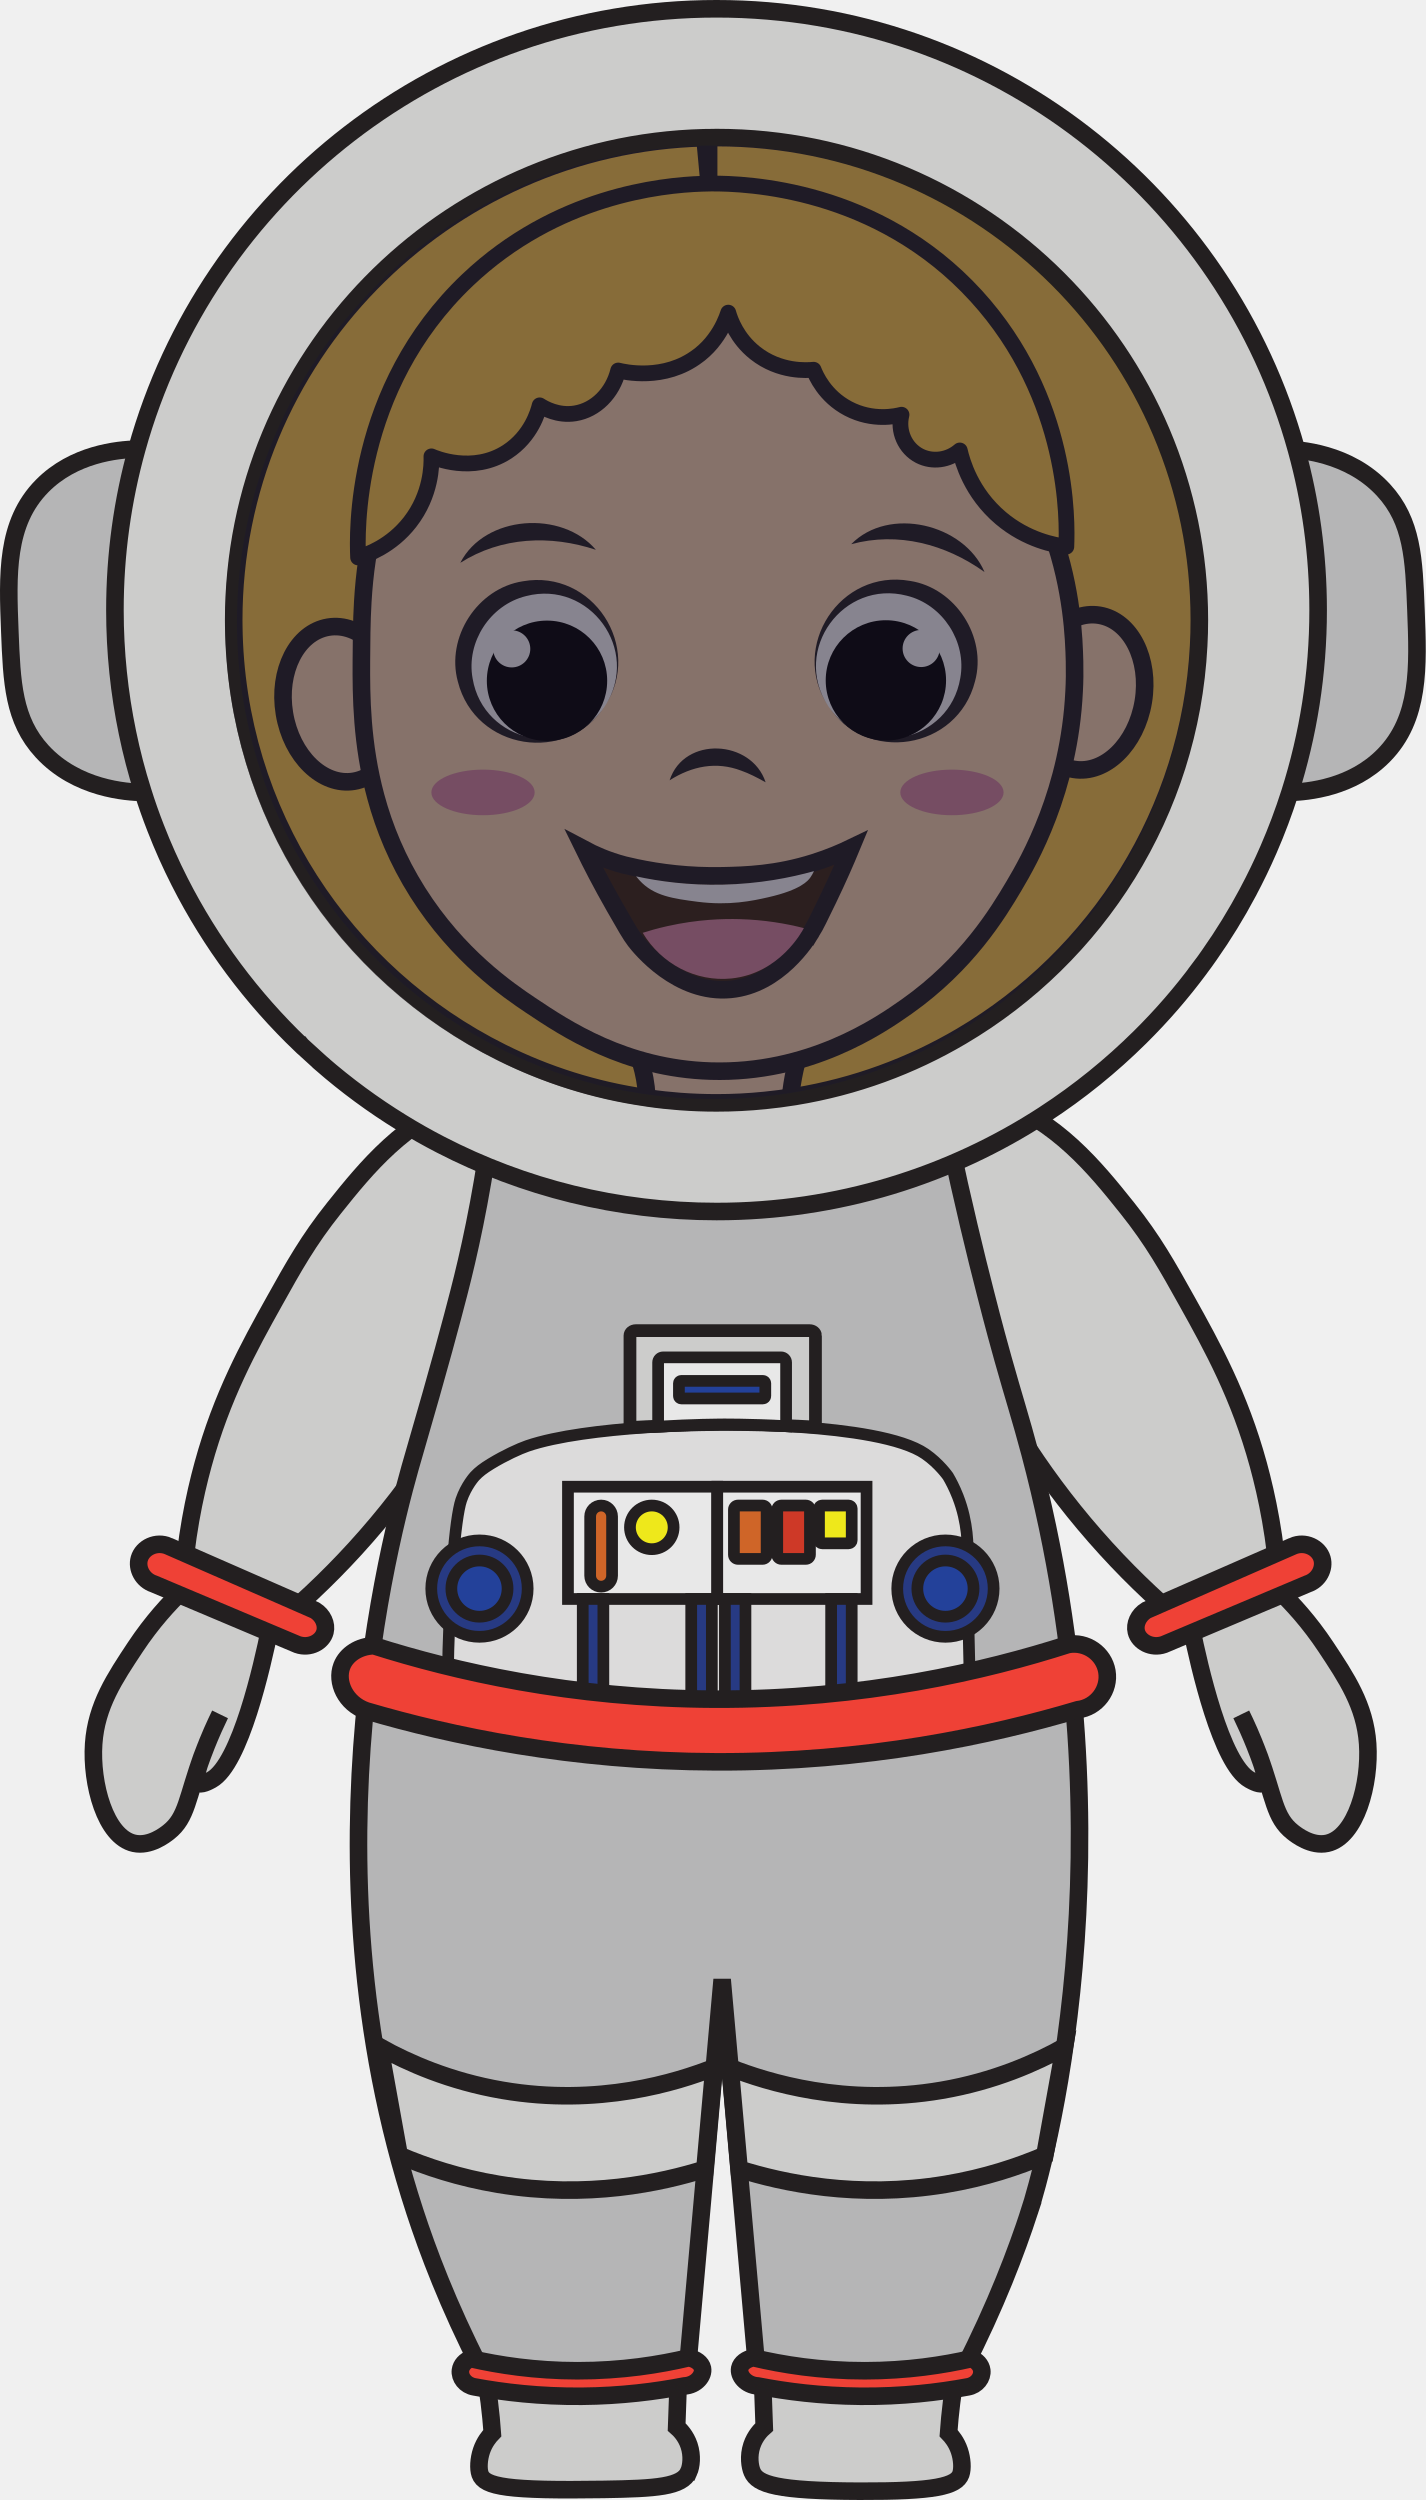
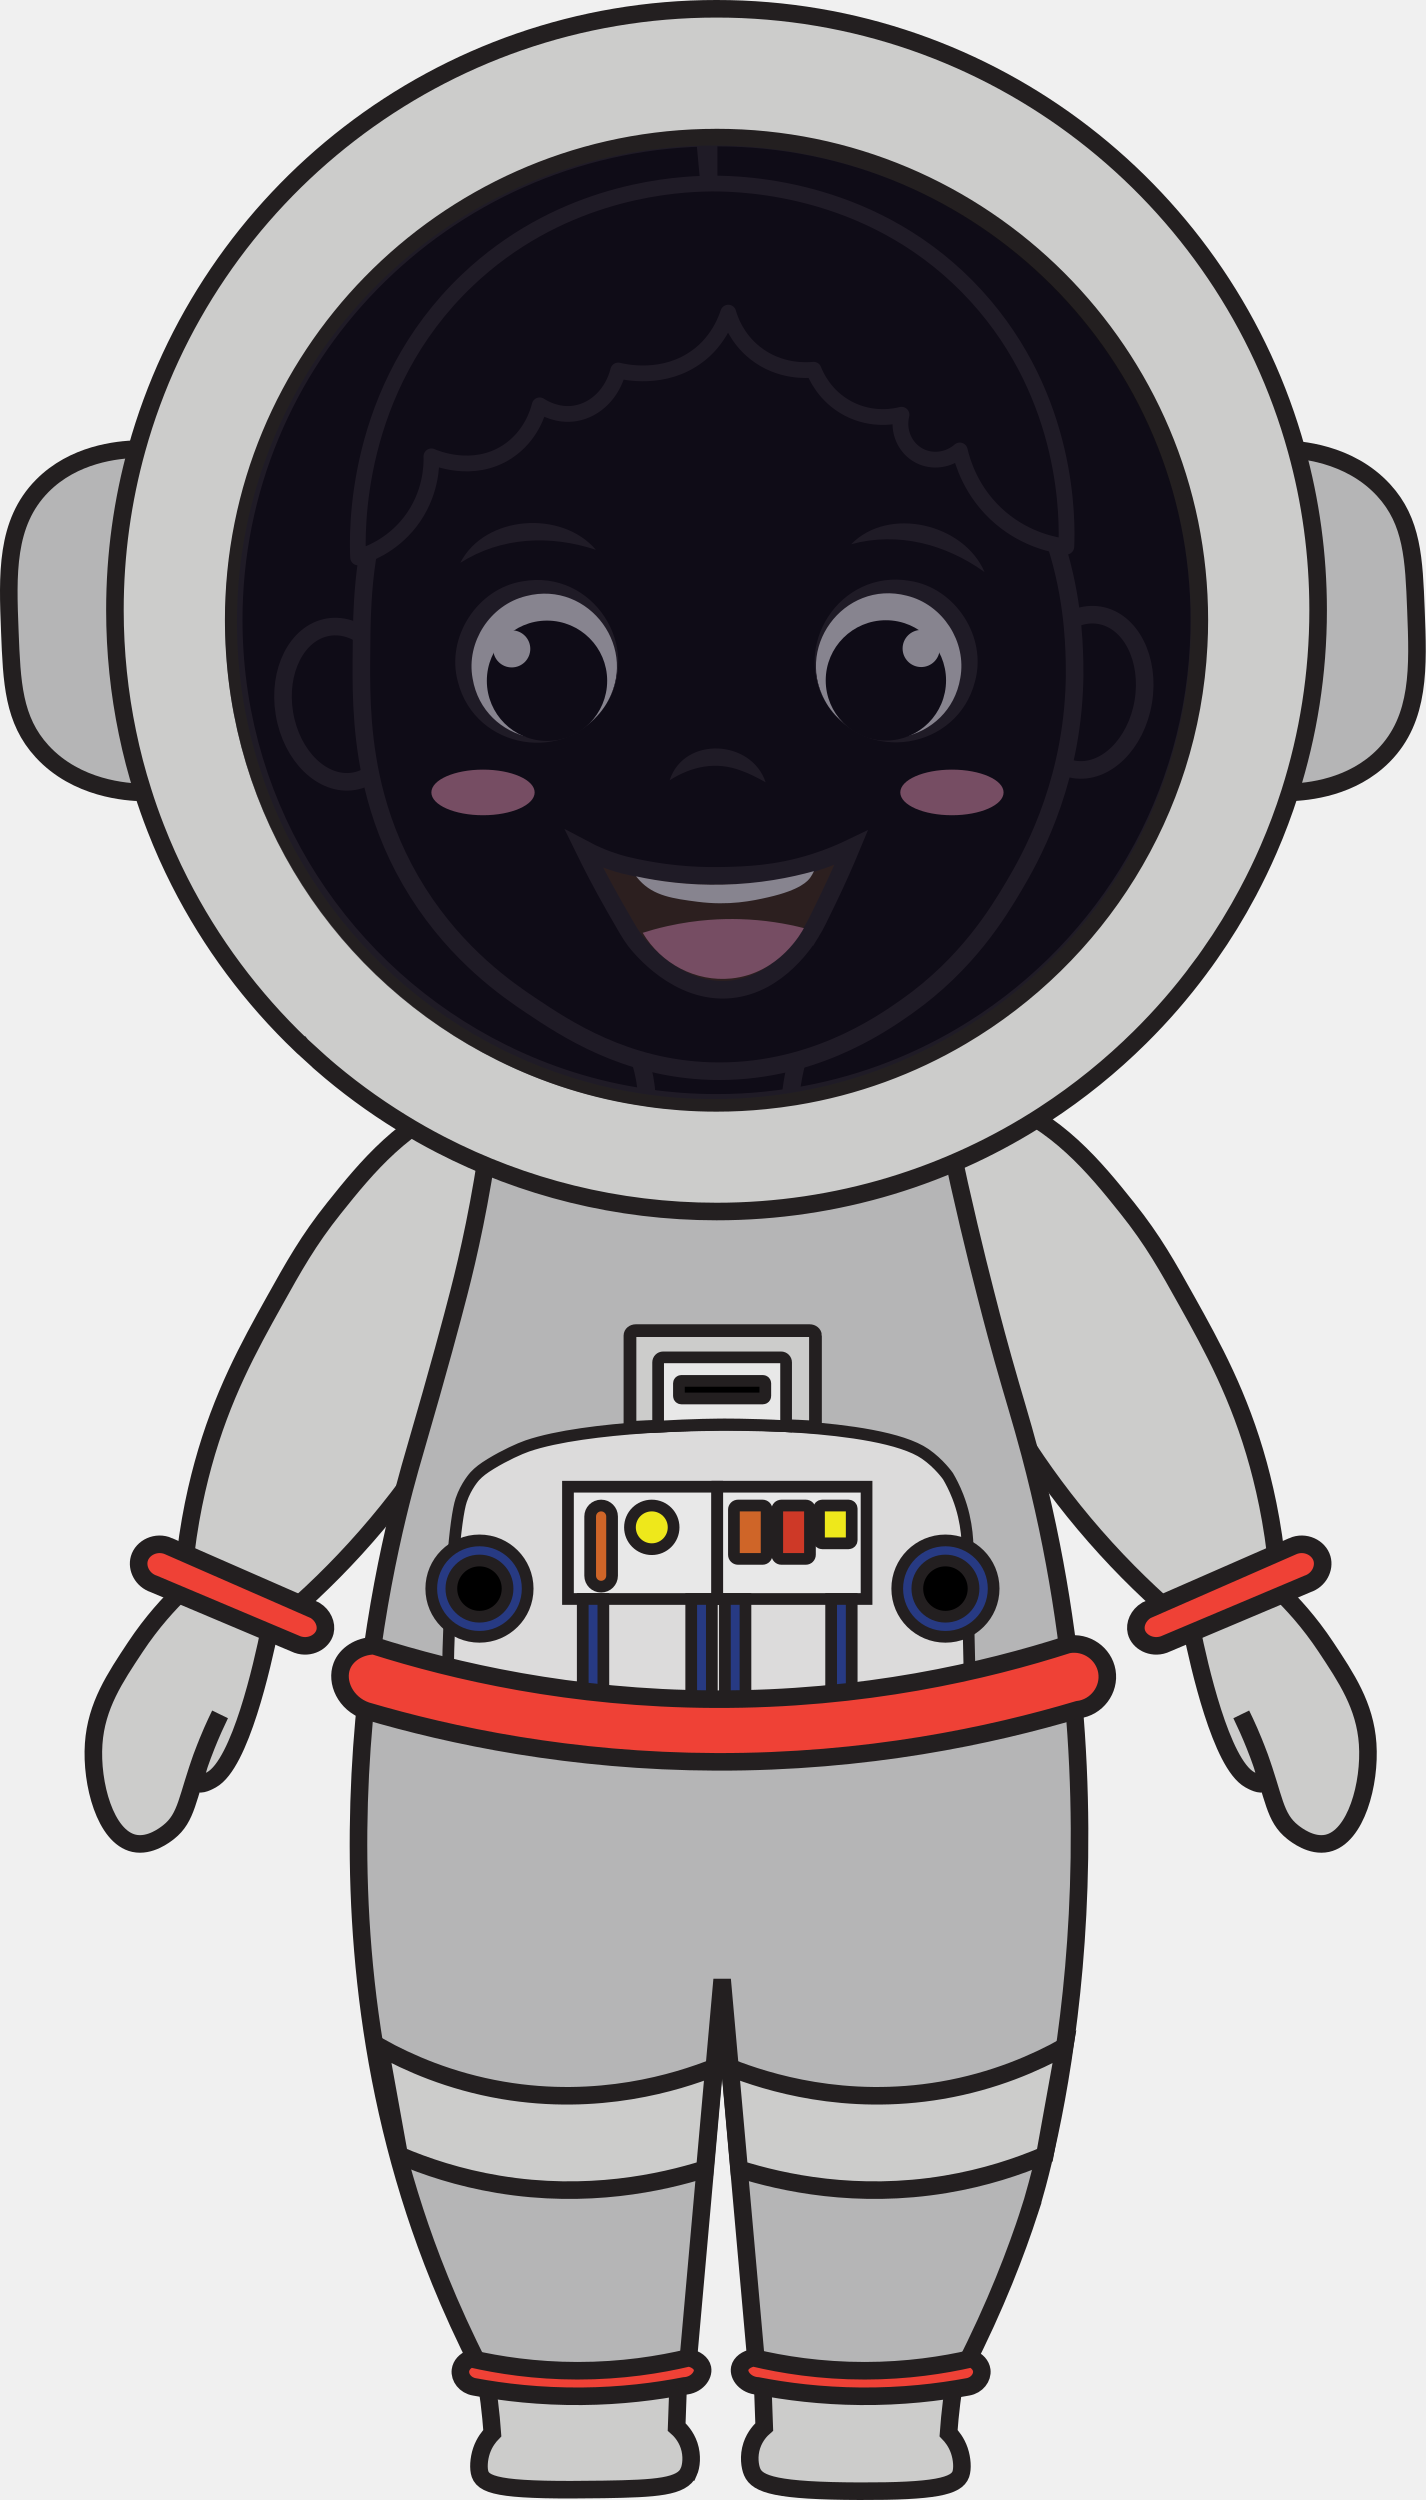
<svg xmlns="http://www.w3.org/2000/svg" id="Layer_2" data-name="Layer 2" viewBox="0 0 243.43 426.838">
  <defs>
    <style>
-       .cls-1 {
+       .astro-long-curly .cls-1 {
        fill: #fff;
      }

-       .cls-2 {
-         fill: #ffcb48;
+       .astro-long-curly  .cls-2 {
+         fill: #hairColor;
        stroke-linecap: round;
        stroke-linejoin: round;
        stroke-width: 2.69px;
      }

-       .cls-2, .cls-3, .cls-4, .cls-5, .cls-6, .cls-7, .cls-8, .cls-9, .cls-10, .cls-11, .cls-12, .cls-13, .cls-14, .cls-15, .cls-16 {
+       .astro-long-curly .cls-2, .astro-long-curly .cls-3, .astro-long-curly .cls-4, .astro-long-curly .cls-5, .astro-long-curly .cls-6, .astro-long-curly .cls-7, .astro-long-curly .cls-8, .astro-long-curly .cls-9, .astro-long-curly .cls-10, .astro-long-curly .cls-11, .astro-long-curly .cls-12, .astro-long-curly .cls-13, .astro-long-curly .cls-14, .astro-long-curly .cls-15, .astro-long-curly .cls-16 {
        stroke: #231f20;
      }

-       .cls-3 {
+       .astro-long-curly .astro-long-curly .cls-3 {
        fill: #23419a;
      }

-       .cls-3, .cls-4, .cls-5, .cls-6, .cls-7, .cls-8, .cls-9, .cls-10, .cls-11, .cls-12, .cls-13, .cls-14, .cls-15, .cls-16 {
+       .astro-long-curly .cls-3, .astro-long-curly .cls-4, .astro-long-curly .cls-5, .astro-long-curly .cls-6, .astro-long-curly .cls-7, .astro-long-curly .cls-8, .astro-long-curly .cls-9, .astro-long-curly .cls-10, .astro-long-curly .cls-11, .astro-long-curly .cls-12, .astro-long-curly .cls-13, .astro-long-curly .cls-14, .astro-long-curly .cls-15, .astro-long-curly .cls-16 {
        stroke-miterlimit: 10;
      }

-       .cls-3, .cls-4, .cls-6, .cls-7, .cls-8, .cls-11, .cls-12, .cls-16 {
+       .astro-long-curly .cls-3, .astro-long-curly .cls-4, .astro-long-curly .cls-6, .astro-long-curly .cls-7, .astro-long-curly .cls-8, .astro-long-curly .cls-11, .astro-long-curly .cls-12, .astro-long-curly .cls-16 {
        stroke-width: 2px;
      }

-       .cls-4 {
+       .astro-long-curly .cls-4 {
        fill: #ce3927;
      }

-       .cls-5 {
-         fill: #fcd8b1;
+       .astro-long-curly .cls-5 {
+         fill: #skinColor;
      }

-       .cls-5, .cls-9, .cls-10, .cls-14, .cls-15 {
+       .astro-long-curly .cls-5, .astro-long-curly .cls-9, .astro-long-curly .cls-10, .astro-long-curly .cls-14, .astro-long-curly .cls-15 {
        stroke-width: 3px;
      }

-       .cls-6 {
+       .astro-long-curly .cls-6 {
        fill: #eee81b;
      }

-       .cls-7 {
+       .astro-long-curly .cls-7 {
        fill: #273a83;
      }

-       .cls-8 {
+       .astro-long-curly .cls-8 {
        fill: #e8e8e8;
      }

-       .cls-9 {
+       .astro-long-curly .cls-9 {
        fill: #3d2912;
      }

-       .cls-17 {
+       .astro-long-curly .cls-17 {
        fill: #db8aa1;
      }

-       .cls-10 {
+       .astro-long-curly .cls-10 {
        fill: #ef4136;
      }

-       .cls-11 {
+       .astro-long-curly .cls-11 {
        fill: #dcdbdb;
      }

-       .cls-12 {
+       .astro-long-curly .cls-12 {
        fill: #cf6528;
      }

-       .cls-13 {
+       .astro-long-curly .cls-13 {
        stroke-width: 2.176px;
      }

-       .cls-13, .cls-15 {
+       .astro-long-curly .cls-13, .astro-long-curly .cls-15 {
        fill: #cccccb;
      }

-       .cls-14 {
+       .astro-long-curly .cls-14 {
        fill: #b5b5b6;
      }

-       .cls-18 {
+       .astro-long-curly .cls-18 {
        fill: #231f20;
      }

-       .cls-16 {
+       .astro-long-curly .cls-16 {
        fill: #1d172c;
        opacity: .53;
      }
    </style>
  </defs>
-   <g id="Layer_1-2" data-name="Layer 1">
+   <g class="astro-long-curly" id="Layer_1-2" data-name="Layer 1">
    <path class="cls-2" d="m54.841,181.57v-.01c-.5-1.54-.65-2.76-.69-3.27-.64.08-1.59.17-2.75.13h-.01" />
    <path class="cls-2" d="m205.193,163.74l.129-.84c.21.03.62.09,1.18.12,2.4-3.41,4.58-6.97,6.55-10.66v-.01c1.27-2.38,2.45-4.82,3.53-7.31-.56-1.1-1.25-2.19-2.09-3.23.46-.33,4.21-3.12,5.51-8.1v-.04c.27-1.02.44-2.12.45-3.32.01-1.49-.21-2.84-.57-4.06-1.43-4.77-5.06-7.44-5.47-7.73,2.68-2.14,4.46-5.01,5.21-8.05.57-2.28.56-4.66-.11-6.89v-.04c-.06-.21-.13-.41-.21-.61-2.14-6-8.11-8.01-8.86-8.25,5.3-4.14,6.96-11.17,4.28-16.51-2.06-4.11-6.44-6.75-11.32-6.97,4.98-3.09,6.32-9.79,3.06-14.44-3.29-4.69-10.15-5.68-14.74-1.93,3.11-4.61,2.86-10.68-.54-14.88-3.14-3.87-8.42-5.47-13.3-4.01.68-5.77-1.56-11.43-5.97-14.64-5.77-4.2-14.4-3.58-20.29,1.92-1.97-6.63-7.82-11.37-14.62-11.9-6.48-.5-12.72,2.92-15.86,8.7v13.61c-.07-.77-.14-1.55-.22-2.32-.24-2.61-.49-5.22-.73-7.83-.1-1.01-.2-2.03-.29-3.04-2.86-6.06-9.08-9.8-15.61-9.42-7.08.4-13.17,5.54-14.87,12.62-5.89-5.51-14.52-6.12-20.29-1.92-4.41,3.21-6.65,8.86-5.96,14.64-4.89-1.46-10.16.14-13.3,4.01-3.41,4.19-3.66,10.27-.55,14.88-4.59-3.75-11.45-2.77-14.74,1.93-3.26,4.65-1.92,11.35,3.06,14.43-4.88.23-9.26,2.87-11.31,6.97-2.69,5.35-1.03,12.37,4.28,16.51-.58.18-4.2,1.41-6.83,4.65-.81,1-1.53,2.19-2.04,3.61-1.53,4.28-.61,9.18,2.32,12.97.73.95,1.59,1.84,2.57,2.62-.21.15-1.3.95-2.49,2.35-.83.97-1.71,2.23-2.38,3.76-.344.775-.634,1.618-.839,2.529-.276,1.226-.404,2.583-.331,3.141.281,2.13,4.996,4.025,11.321,4.446-.153,1.987-.306,3.975-.459,5.962l37.118,50.502c1.73.06,2.98-.17,3.31-.23,3.64,2.11,7.94,4.17,12.91,5.82,14.25,4.72,27.36,3.82,36.34,2.12v1.21c17.07-1.47,29.88-2.96,35.12-3.75,1.68-.25,4.6-.71,7.9-2.41,2.17-1.13,3.86-2.42,5.01-3.41.82.16,7.43,1.32,12.77-3.35,4.25-3.72,4.85-8.65,4.97-9.8,2.587-.267,5.173-.533,7.76-.8,3.51-4.443,7.021-8.887,10.531-13.33Z" />
    <path class="cls-5" d="m108.336,178.458c.986,2.264,2.19,5.881,2.14,10.395-.022,1.986-.282,3.739-.611,5.197,3.29,1.013,7.895,2.049,13.452,2.14,4.646.076,8.605-.531,11.618-1.223-.189-2.067-.255-4.549,0-7.338.324-3.539,1.072-6.537,1.834-8.866-9.478-.102-18.955-.204-28.433-.306Z" />
    <ellipse class="cls-5" cx="185.526" cy="118.203" rx="13.336" ry="9.805" transform="translate(38.55112 281.8798) rotate(-80.57965)" />
    <ellipse class="cls-5" cx="58.234" cy="120.233" rx="9.805" ry="13.336" transform="translate(-18.89394 11.15294) rotate(-9.42035)" />
    <path class="cls-5" d="m183.391,118.012c-.82,16.94-7.71,28.92-10.25,33.21-2.78,4.7-8.01,13.33-18.34,20.64-4.6,3.25-16.63,11.52-33.48,11.01-14.6-.45-24.75-7.24-30.73-11.24-3.85-2.58-12.41-8.43-19.26-19.26-3.5-5.54-5.74-11.07-7.16-16.32-2.46-9.08-2.5-17.28-2.47-23.12.02-3.24.03-6.68.24-10.24.57-9.41,2.5-19.68,9.39-29.43,16.48-23.31,46.93-23.38,49.98-23.34,2.62.03,31.43.89,49.54,24.72,4.21,5.55,7.01,11.23,8.86,16.53,3.35,9.54,3.65,17.81,3.75,21.76.04,1.74.02,3.44-.07,5.08Z" />
    <path class="cls-18" d="m114.326,133.225c2.467-7.609,13.986-6.982,16.395.344-1.486-.832-2.821-1.519-4.185-1.997-4.234-1.606-8.38-.783-12.21,1.653h0Z" />
    <path class="cls-18" d="m78.589,96.092c4.179-8.166,17.35-9.05,23.147-2.22-7.759-2.569-16.145-2.229-23.147,2.22h0Z" />
    <path class="cls-18" d="m145.331,92.913c6.416-6.557,19.255-3.489,22.762,4.754-6.646-4.758-14.755-6.923-22.762-4.754h0Z" />
    <g>
      <circle class="cls-1" cx="92.283" cy="113.362" r="13.142" />
      <path class="cls-18" d="m103.312,120.51c-6.479,10.055-22.167,7.64-25.14-4.135-2.072-7.564,3.343-15.934,11.097-17.13,11.967-2.104,20.578,11.246,14.042,21.265h0Zm0,0c6.139-9.537-2.657-21.553-13.502-18.735-6.122,1.497-10.254,7.859-9.119,14.062,1.852,11.059,16.425,14.172,22.622,4.672h0Z" />
    </g>
    <circle cx="93.393" cy="116.231" r="10.273" />
    <circle class="cls-1" cx="87.37" cy="110.784" r="3.169" />
    <path class="cls-9" d="m138.546,159.091c-.797,1.29-5.579,9.034-13.8,9.833-9.018.876-15.494-7.254-16.31-8.311-.766-.992-1.684-2.602-3.521-5.821-2.304-4.039-4.036-7.448-5.175-9.779,1.531.815,3.851,1.891,6.847,2.677.363.095,1.046.254,2.009.457,4.01.849,9.02,1.512,14.78,1.385,3.966-.087,9.187-.227,15.6-2.253,2.671-.844,4.824-1.785,6.331-2.513-.866,2.085-2.18,5.133-3.933,8.765-1.449,3-2.173,4.501-2.827,5.561Z" />
    <path class="cls-17" d="m137.246,158.46c-.267.522-4.134,7.764-12.382,8.599-6.022.61-11.946-2.442-15.134-7.796,1.038-.331,2.488-.754,4.242-1.146,5.179-1.158,9.55-1.265,12.304-1.189,4.262.118,7.97.768,10.97,1.533Z" />
    <path class="cls-1" d="m138.976,148.732c-.19.4-.4.78-.63,1.1-.38.53-1.62,2.1-7.18,3.36-2.67.61-6.66,1.47-12.08.77-4.11-.54-7.47-.97-9.92-3.68-.15-.17-.35-.39-.57-.66,4.01.87,9.02,1.55,14.78,1.42,6.25-.14,11.55-1.18,15.6-2.31Z" />
    <g>
      <circle class="cls-1" cx="152.361" cy="113.299" r="13.142" />
      <path class="cls-18" d="m141.333,120.446c6.197,9.5,20.772,6.386,22.622-4.673,1.135-6.203-2.996-12.566-9.119-14.062-10.848-2.817-19.641,9.198-13.502,18.735h0Zm0,0c-6.535-10.021,2.074-23.369,14.043-21.265,7.753,1.198,13.17,9.566,11.097,17.131-2.973,11.774-18.662,14.191-25.139,4.135h0Z" />
    </g>
    <circle cx="151.252" cy="116.168" r="10.273" />
    <circle class="cls-1" cx="157.275" cy="110.72" r="3.169" />
    <ellipse class="cls-17" cx="82.467" cy="135.296" rx="8.817" ry="3.893" />
    <ellipse class="cls-17" cx="162.529" cy="135.296" rx="8.817" ry="3.893" />
    <path class="cls-2" d="m182.06,93.337c-1.92-.24-6.7-1.09-11.18-4.87-5.11-4.32-6.59-9.74-7.01-11.56-1.93,1.69-4.68,2.05-6.88.92-2.47-1.28-3.77-4.19-3.07-7.02-.92.24-4.9,1.16-9.1-1.05-4.04-2.12-5.55-5.71-5.91-6.63-1.03.1-5.78.48-9.99-2.87-3.12-2.48-4.23-5.65-4.58-6.88-.34,1.03-1.02,2.78-2.37,4.56-.64.87-1.45,1.74-2.45,2.55-.11.09-.21.17-.32.24-5.76,4.41-12.75,2.76-13.65,2.53-.96,3.88-3.87,6.76-7.35,7.32-2.96.48-5.32-.89-6.06-1.37-.26,1.06-1.44,5.26-5.54,7.93-5.91,3.84-12.46,1-12.94.78.04,1.45,0,6.53-3.67,11.24-3.22,4.13-7.36,5.57-8.85,6.02-.18-3.8-.94-28.74,18.71-47.39,15.12-14.35,33.05-16.17,39.97-16.41.45-.02.86-.03,1.22-.03.12,0,.25,0,.39-.01,5.97-.03,28.42.76,45.25,19.2,15.96,17.5,15.56,38.49,15.38,42.8Z" />
    <path class="cls-15" d="m93.496,184.916c-3.214.042-8.191.459-13.758,2.541-10.745,4.019-17.085,11.767-22.701,18.803-4.398,5.51-6.857,9.923-10.235,15.986-4.266,7.655-8.918,16.053-12.136,27.805-1.472,5.376-3.013,12.694-3.54,21.541-2.179,2.097-5.149,5.284-8.026,9.631-3.465,5.236-6.662,9.98-7.108,16.51-.464,6.784,1.989,15.913,6.905,16.987,2.706.591,5.295-1.446,5.885-1.911,3.177-2.5,3.13-5.891,5.809-13.147,1.124-3.044,2.239-5.445,2.981-6.955-.645,1.331-1.533,3.254-2.477,5.63-1.988,5.003-1.752,5.79-1.421,6.064.595.492,1.981-.277,2.446-.535,4.912-2.725,8.681-19.662,9.911-25.624,2.122-1.732,4.564-3.831,7.195-6.302,2.45-2.301,4.939-4.808,7.427-7.535,10.414-11.414,17.335-22.876,21.929-32.194,3.214-7.474,6.477-16.896,8.62-28.032,1.353-7.029,2.022-13.515,2.293-19.261Z" />
    <path class="cls-15" d="m156.004,184.916c3.214.042,8.191.459,13.758,2.541,10.745,4.019,17.085,11.767,22.701,18.803,4.398,5.51,6.857,9.923,10.235,15.986,4.266,7.655,8.918,16.053,12.136,27.805,1.472,5.376,3.013,12.694,3.54,21.541,2.179,2.097,5.149,5.284,8.026,9.631,3.465,5.236,6.662,9.98,7.108,16.51.464,6.784-1.989,15.913-6.905,16.987-2.706.591-5.295-1.446-5.885-1.911-3.177-2.5-3.13-5.891-5.809-13.147-1.124-3.044-2.239-5.445-2.981-6.955.645,1.331,1.533,3.254,2.477,5.63,1.988,5.003,1.752,5.79,1.421,6.064-.595.492-1.981-.277-2.446-.535-4.912-2.725-8.681-19.662-9.911-25.624-2.122-1.732-4.564-3.831-7.195-6.302-2.45-2.301-4.939-4.808-7.427-7.535-10.414-11.414-17.335-22.876-21.929-32.194-3.214-7.474-6.477-16.896-8.62-28.032-1.353-7.029-2.022-13.515-2.293-19.261Z" />
    <path class="cls-10" d="m220.703,263.996c2.11-.936,4.464.233,5.008,2.112.485,1.677-.539,3.686-2.478,4.325-8.174,3.45-16.348,6.9-24.522,10.35-2.13.741-4.27-.468-4.701-2.178-.328-1.302.351-2.833,1.72-3.669,8.324-3.646,16.649-7.293,24.973-10.939Z" />
    <path class="cls-14" d="m220.031,135.302c3.401-.097,10.82-.839,16.201-6.296,6.245-6.332,5.901-15.114,5.52-24.829-.343-8.746-.594-15.137-5.52-20.493-5.904-6.42-14.475-6.95-17.173-7.008.324,19.542.648,39.084.971,58.626Z" />
    <path class="cls-14" d="m23.399,76.676c-3.401.097-10.82.839-16.201,6.296-6.245,6.332-5.901,15.114-5.52,24.829.343,8.746.594,15.137,5.52,20.493,5.904,6.42,14.475,6.95,17.173,7.008-.324-19.542-.648-39.084-.971-58.626Z" />
    <path class="cls-14" d="m175.755,377.578c-2.18,6.67-5.68,16.02-11.23,26.83-3.96,1.49-10.53,3.4-18.81,3.21-7.1-.16-12.8-1.81-16.51-3.21-1.97-22.14-3.94-44.29-5.91-66.43-1.98,22.14-3.95,44.29-5.92,66.43-3.71,1.4-9.41,3.05-16.51,3.21-8.28.19-14.85-1.72-18.81-3.21-5.55-10.81-9.05-20.16-11.23-26.83-19.961-61.074-3.149-118.971-.1-129.45,4.404-15.133,6.411-22.755,7.6-27.35,1.674-6.469,3.754-15.714,5.367-27.459,26.12.308,52.24.617,78.36.925,2.341,11.063,4.522,20.008,6.202,26.534.235.911,1.34,5.331,2.993,11.226,1.822,6.497,3.044,10.233,4.607,16.124,18.01,67.871,2.013,122.985-.1,129.45Z" />
    <path class="cls-15" d="m221.361,76.82C209.391,33.4,169.591,1.5,122.341,1.5c-47.2,0-86.97,31.83-98.99,75.18-2.43,8.75-3.73,17.97-3.73,27.49,0,7.16.74,14.17,2.14,20.92.7,3.4,1.57,6.74,2.61,10.01.66,2.12,1.4,4.21,2.2,6.26,1.22,3.15,2.59,6.21,4.11,9.2,5.3,10.44,12.33,19.85,20.71,27.86h.01c.04.05.09.09.13.13l3.13,2.85c.06.06.12.11.18.16v.01c4.28,3.73,8.87,7.11,13.73,10.1,2.17,1.34,4.39,2.6,6.66,3.77,14.11,7.29,30.13,11.41,47.11,11.41,20.67,0,39.92-6.11,56.03-16.61l.01-.01c5.87-3.83,11.32-8.24,16.28-13.16,3.68-3.64,7.08-7.56,10.17-11.73,0,0,.01,0,0-.01.58-.76,1.13-1.53,1.67-2.31,2.4-3.41,4.58-6.97,6.55-10.66v-.01c1.27-2.38,2.45-4.82,3.53-7.31,1.38-3.17,2.6-6.42,3.66-9.75,3.12-9.82,4.81-20.27,4.81-31.12,0-9.47-1.28-18.64-3.69-27.35Zm-16.71,33.43v.01c-1.48,28.43-17.38,53.04-40.52,66.67-8.58,5.06-18.14,8.6-28.34,10.27-.04.01-.07.01-.11.02-1.67.27-3.36.49-5.06.66-2.72.28-5.49.42-8.28.42-2.09,0-4.16-.08-6.2-.23-1.82-.14-3.63-.33-5.41-.59-.17-.02-.33-.05-.5-.08-8.71-1.26-16.96-3.9-24.54-7.68-26.87-13.35-45.42-40.92-45.78-72.86v-.01c-.01-.32-.01-.64-.01-.96,0-44.79,35.75-81.23,80.29-82.37.32-.01.63-.02.95-.01.4-.02.8-.02,1.2-.02,45.52,0,82.43,36.89,82.43,82.4,0,1.46-.04,2.92-.12,4.36Z" />
    <path class="cls-15" d="m117.589,422.05c-1.141,2.538-5.469,2.838-14.522,2.981-16.389.258-20.348-.443-21.101-2.598-.321-.917-.238-2.595.252-4.032.501-1.47,1.33-2.457,1.838-2.978-.12-1.689-.289-3.457-.517-5.296-.236-1.898-.516-3.707-.824-5.421,2.107.57,4.817,1.198,8.009,1.676.611.091,4.078.602,7.573.721,6.873.234,13.239-1.069,17.574-2.25-.115,3.172-.229,6.344-.344,9.516.539.471,1.571,1.504,2.122,3.155.587,1.76.375,3.562-.059,4.526Z" />
    <path class="cls-15" d="m128.42,422.05c.907,2.13,4.161,3.241,18.367,3.287,12.817.042,16.528-.841,17.257-2.904.329-.93.234-2.607-.252-4.032-.501-1.47-1.33-2.457-1.838-2.978.12-1.689.289-3.457.517-5.296.236-1.898.516-3.707.824-5.421-2.107.57-4.817,1.198-8.009,1.676-.611.091-4.078.602-7.573.721-6.873.234-13.239-1.069-17.574-2.25.115,3.172.229,6.344.344,9.516-.539.471-1.571,1.504-2.122,3.155-.607,1.818-.325,3.625.059,4.526Z" />
    <path class="cls-11" d="m165.597,288.342c-10.377,2.803-24.045,5.422-40.181,5.728-20.301.385-37.142-3.028-48.98-6.42.22-16.41,1.28-28.49,2.31-31.53.84-2.48,2.32-4.08,2.32-4.08.71-.76,1.46-1.33,2.73-2.11,2.43-1.48,4.9-2.59,6.22-3.05,5.1-1.75,13.1-2.67,19.94-3.15.82-.06,1.63-.11,2.41-.15,6.01-.36,10.62-.38,10.62-.38,0,0,4.95-.05,11.23.3.79.04,1.6.09,2.43.15,8,.56,17.3,1.81,21.32,4.58,2.38,1.64,3.89,3.81,3.89,3.81.46.785,1.097,1.971,1.685,3.481,1.758,4.521,1.69,8.399,1.674,10.376-.044,5.324.159,12.893.383,22.445Z" />
    <rect class="cls-8" x="96.972" y="253.834" width="25.49" height="19.17" />
    <rect class="cls-8" x="122.462" y="253.834" width="25.49" height="19.17" />
    <polyline class="cls-7" points="102.495 293.03 103.015 293.03 103.015 273 99.495 273 99.495 292.64" />
    <polyline class="cls-7" points="118.015 294.1 118.015 273 121.535 273 121.535 294.13" />
    <polyline class="cls-7" points="123.765 294.1 123.765 273 127.275 273 127.275 294" />
    <polyline class="cls-7" points="141.905 292.72 141.905 273 145.415 273 145.415 292.21" />
    <rect class="cls-12" x="125.306" y="257.047" width="5.583" height="9.111" rx=".698" ry=".698" />
    <rect class="cls-4" x="132.705" y="257.047" width="5.583" height="9.111" rx=".711" ry=".711" />
    <rect class="cls-6" x="139.833" y="257.047" width="5.583" height="6.452" rx=".531" ry=".531" />
    <circle class="cls-6" cx="111.283" cy="260.773" r="3.726" />
    <rect class="cls-12" x="100.763" y="257.047" width="3.739" height="13.851" rx="1.87" ry="1.87" />
    <circle class="cls-7" cx="81.862" cy="271.232" r="8.229" />
    <circle class="cls-3" cx="81.862" cy="271.232" r="4.799" />
    <circle class="cls-7" cx="161.42" cy="271.232" r="8.229" />
    <circle class="cls-3" cx="161.42" cy="271.232" r="4.799" />
    <path class="cls-13" d="m139.229,228.03v15.48c0,.05,0,.1-.024.14-.983-.06-1.942-.11-2.877-.15-7.435-.35-13.296-.3-13.296-.3,0,0-5.458.02-12.574.38-.924.04-1.883.09-2.853.15-.035-.07-.047-.14-.047-.22v-15.48c0-.47.45-.84.995-.84h29.682c.545,0,.995.37.995.84Z" />
    <path class="cls-8" d="m134.215,232.62v10.88c-6.28-.35-11.23-.3-11.23-.3,0,0-4.61.02-10.62.38v-10.96c0-.48.38-.87.86-.87h20.13c.48,0,.86.39.86.87Z" />
    <rect class="cls-3" x="115.917" y="235.77" width="14.746" height="2.994" rx=".408" ry=".408" />
    <path class="cls-10" d="m63.824,280.986c-2.504.065-4.694,1.461-5.464,3.466-1.051,2.736.614,6.413,4.174,7.648,14.444,4.251,34.936,8.627,59.724,8.709,25.789.085,47.027-4.509,61.771-8.898,3.225-.38,5.483-3.42,4.956-6.542-.516-3.054-3.528-5.171-6.65-4.586-13.953,4.476-34.794,9.431-60.382,9.325-24.465-.101-44.474-4.792-58.128-9.122Z" />
    <path class="cls-10" d="m80.373,402.707c-.945.334-1.642,1.104-1.758,1.987-.161,1.233.827,2.568,2.37,2.828,5.022.93,11.229,1.666,18.344,1.605,6.756-.058,12.669-.82,17.503-1.758,2.111-.118,3.355-1.805,3.105-3.019-.179-.868-1.142-1.602-2.341-1.796-4.933,1.17-11.412,2.225-19.032,2.217-7.23-.008-13.412-.971-18.191-2.064Z" />
    <path class="cls-10" d="m165.862,402.707c.945.334,1.642,1.104,1.758,1.987.161,1.233-.827,2.568-2.37,2.828-5.022.93-11.229,1.666-18.344,1.605-6.756-.058-12.669-.82-17.503-1.758-2.111-.118-3.355-1.805-3.105-3.019.179-.868,1.142-1.602,2.341-1.796,4.933,1.17,11.412,2.225,19.032,2.217,7.23-.008,13.412-.971,18.191-2.064Z" />
    <path class="cls-15" d="m64.819,349.483c4.845,2.69,11.952,5.863,20.981,7.408,16.428,2.81,29.761-1.388,36.092-3.876-.515,5.776-1.03,11.552-1.545,17.328-7.393,2.318-20.052,5.123-35.235,2.599-6.714-1.116-12.412-3.023-16.952-4.961-1.114-6.166-2.227-12.332-3.341-18.498Z" />
    <path class="cls-15" d="m181.727,349.483c-4.845,2.69-11.952,5.863-20.981,7.408-16.428,2.81-29.761-1.388-36.092-3.876.515,5.776,1.03,11.552,1.545,17.328,7.393,2.318,20.052,5.123,35.235,2.599,6.714-1.116,12.412-3.023,16.952-4.961,1.114-6.166,2.227-12.332,3.341-18.498Z" />
    <path class="cls-10" d="m28.797,263.996c-2.11-.936-4.464.233-5.008,2.112-.485,1.677.539,3.686,2.478,4.325,8.174,3.45,16.348,6.9,24.522,10.35,2.13.741,4.27-.468,4.701-2.178.328-1.302-.351-2.833-1.72-3.669-8.324-3.646-16.649-7.293-24.973-10.939Z" />
    <path class="cls-16" d="m204.326,106.247c0,1.46-.04,2.92-.12,4.36v.01c-1.48,28.43-17.38,53.04-40.52,66.67-10.01,5.91-21.37,9.75-33.51,10.95-2.72.28-5.49.42-8.28.42-2.09,0-4.16-.08-6.2-.23-10.88-.81-21.16-3.72-30.45-8.35-26.87-13.35-45.42-40.92-45.78-72.86v-.01c-.01-.32-.01-.64-.01-.96,0-45.51,36.91-82.4,82.44-82.4,45.52,0,82.43,36.89,82.43,82.4Z" />
  </g>
</svg>
